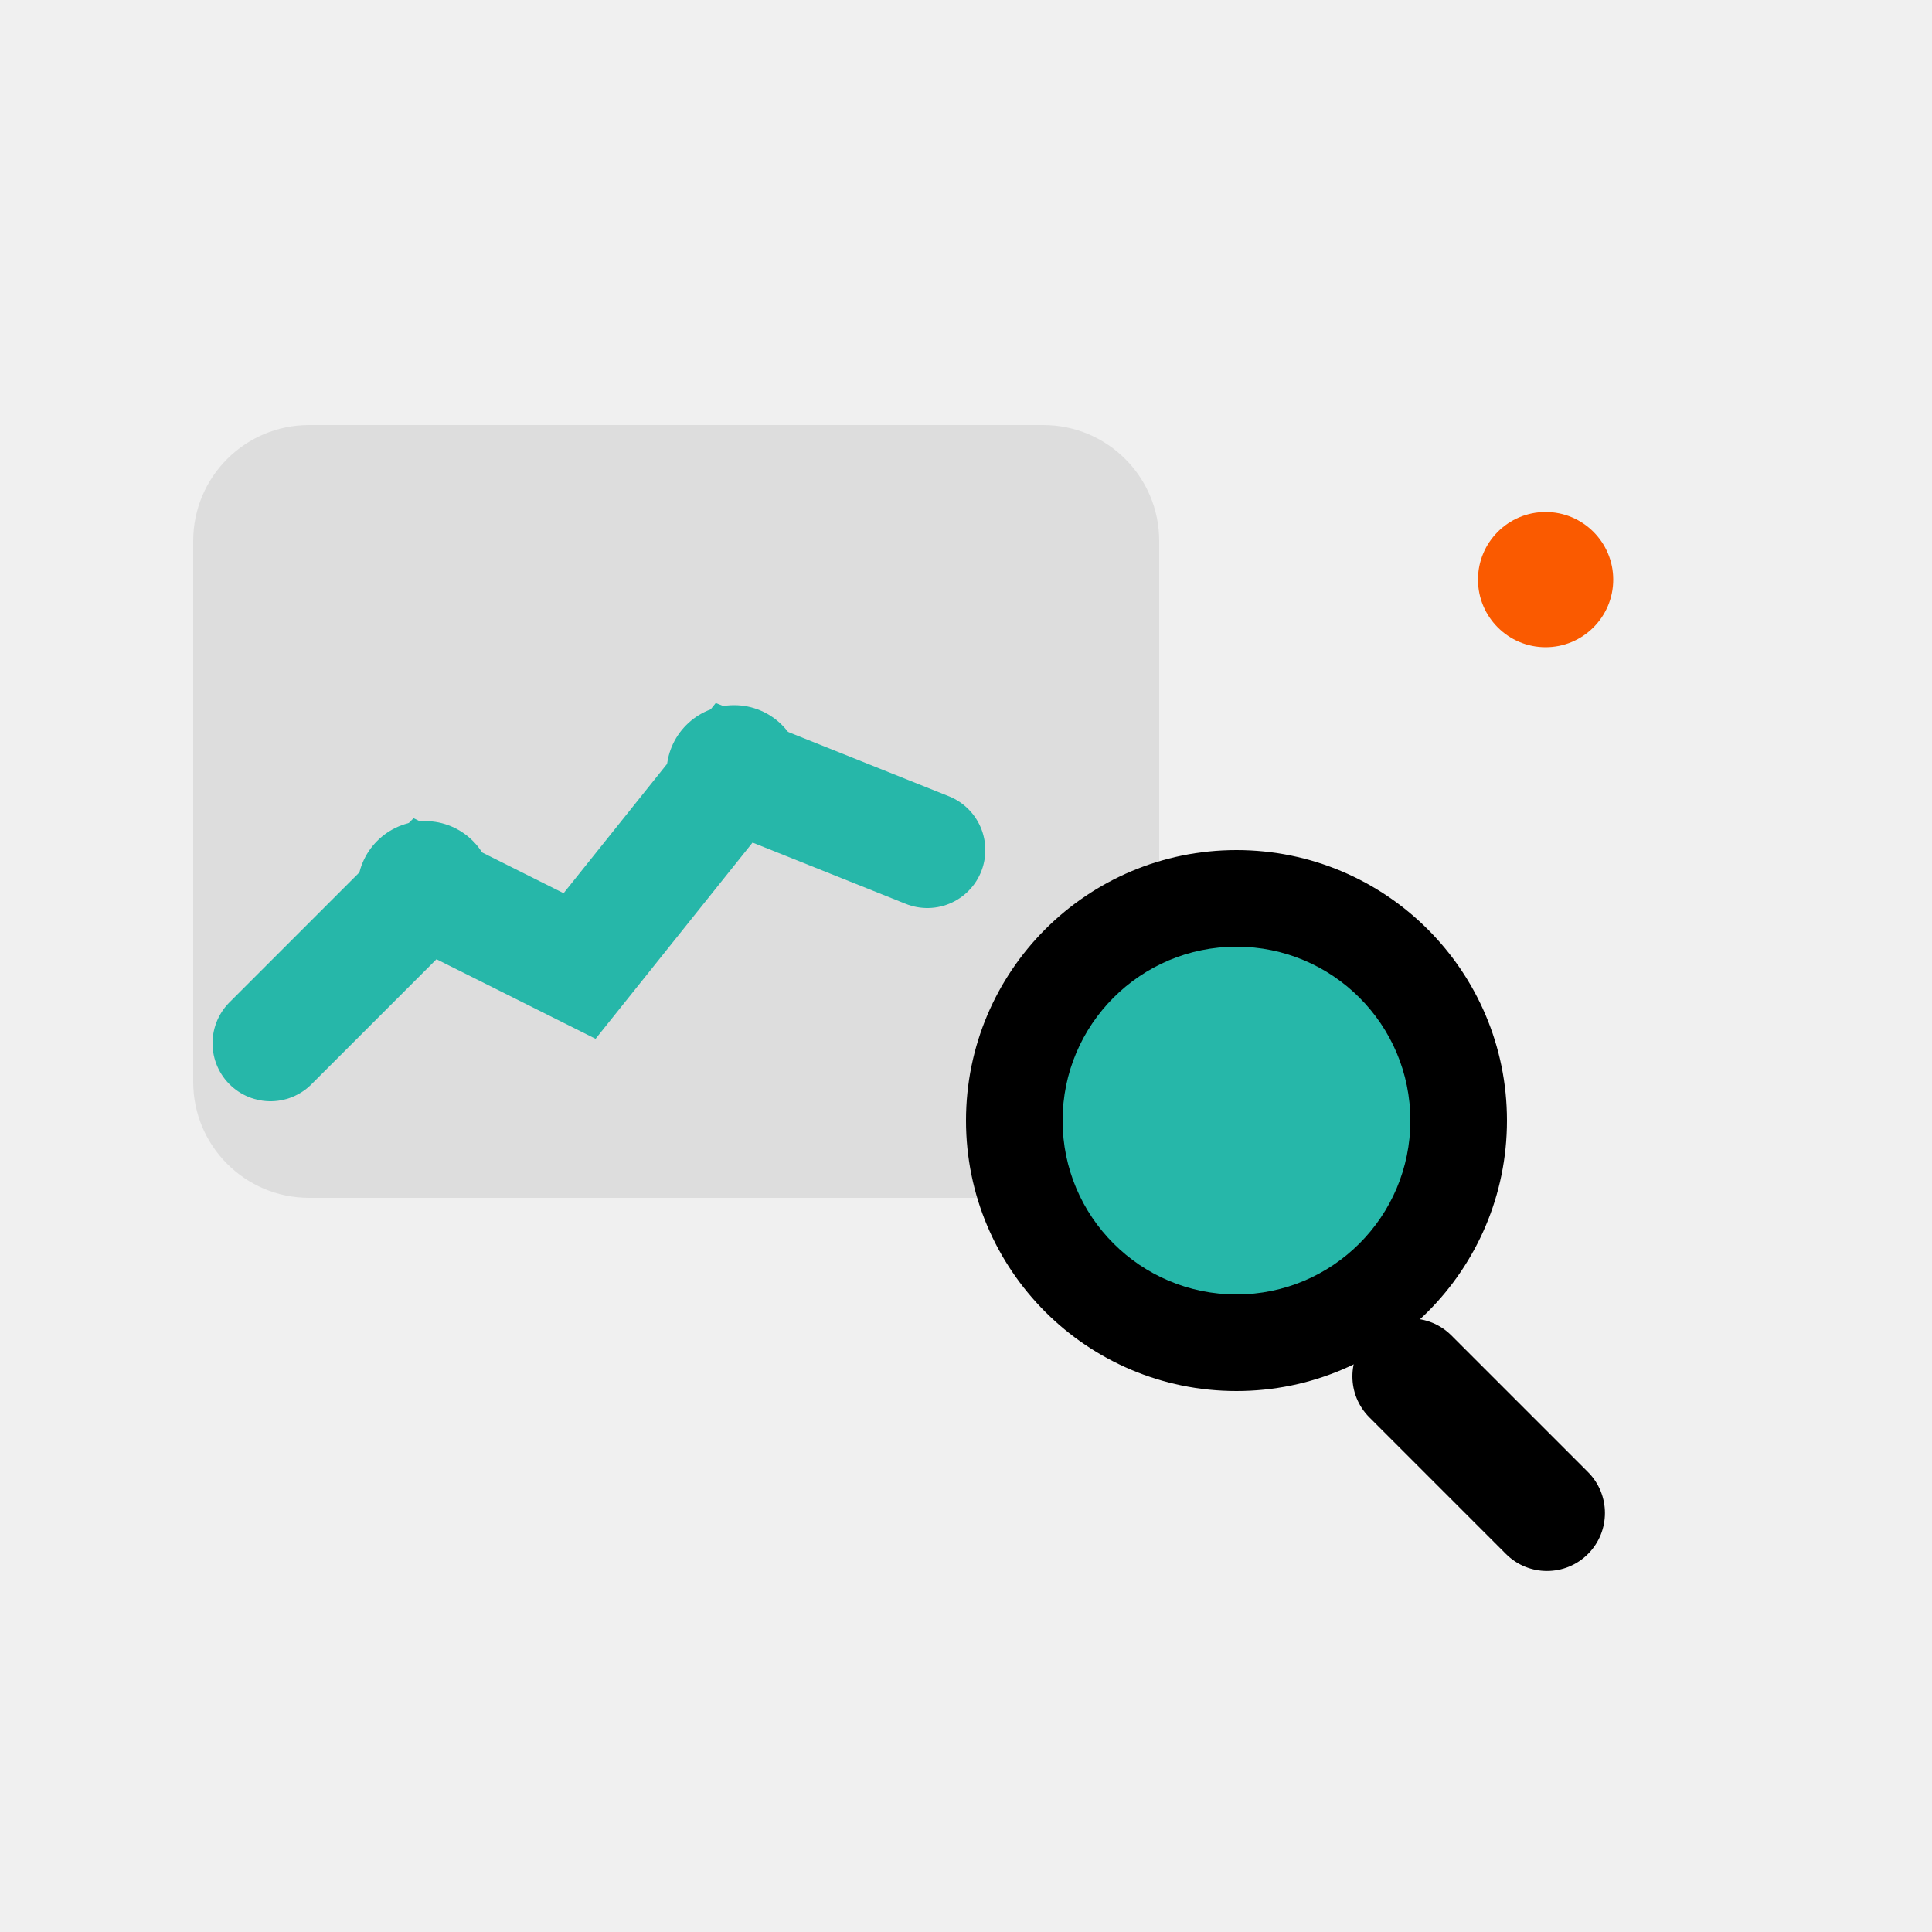
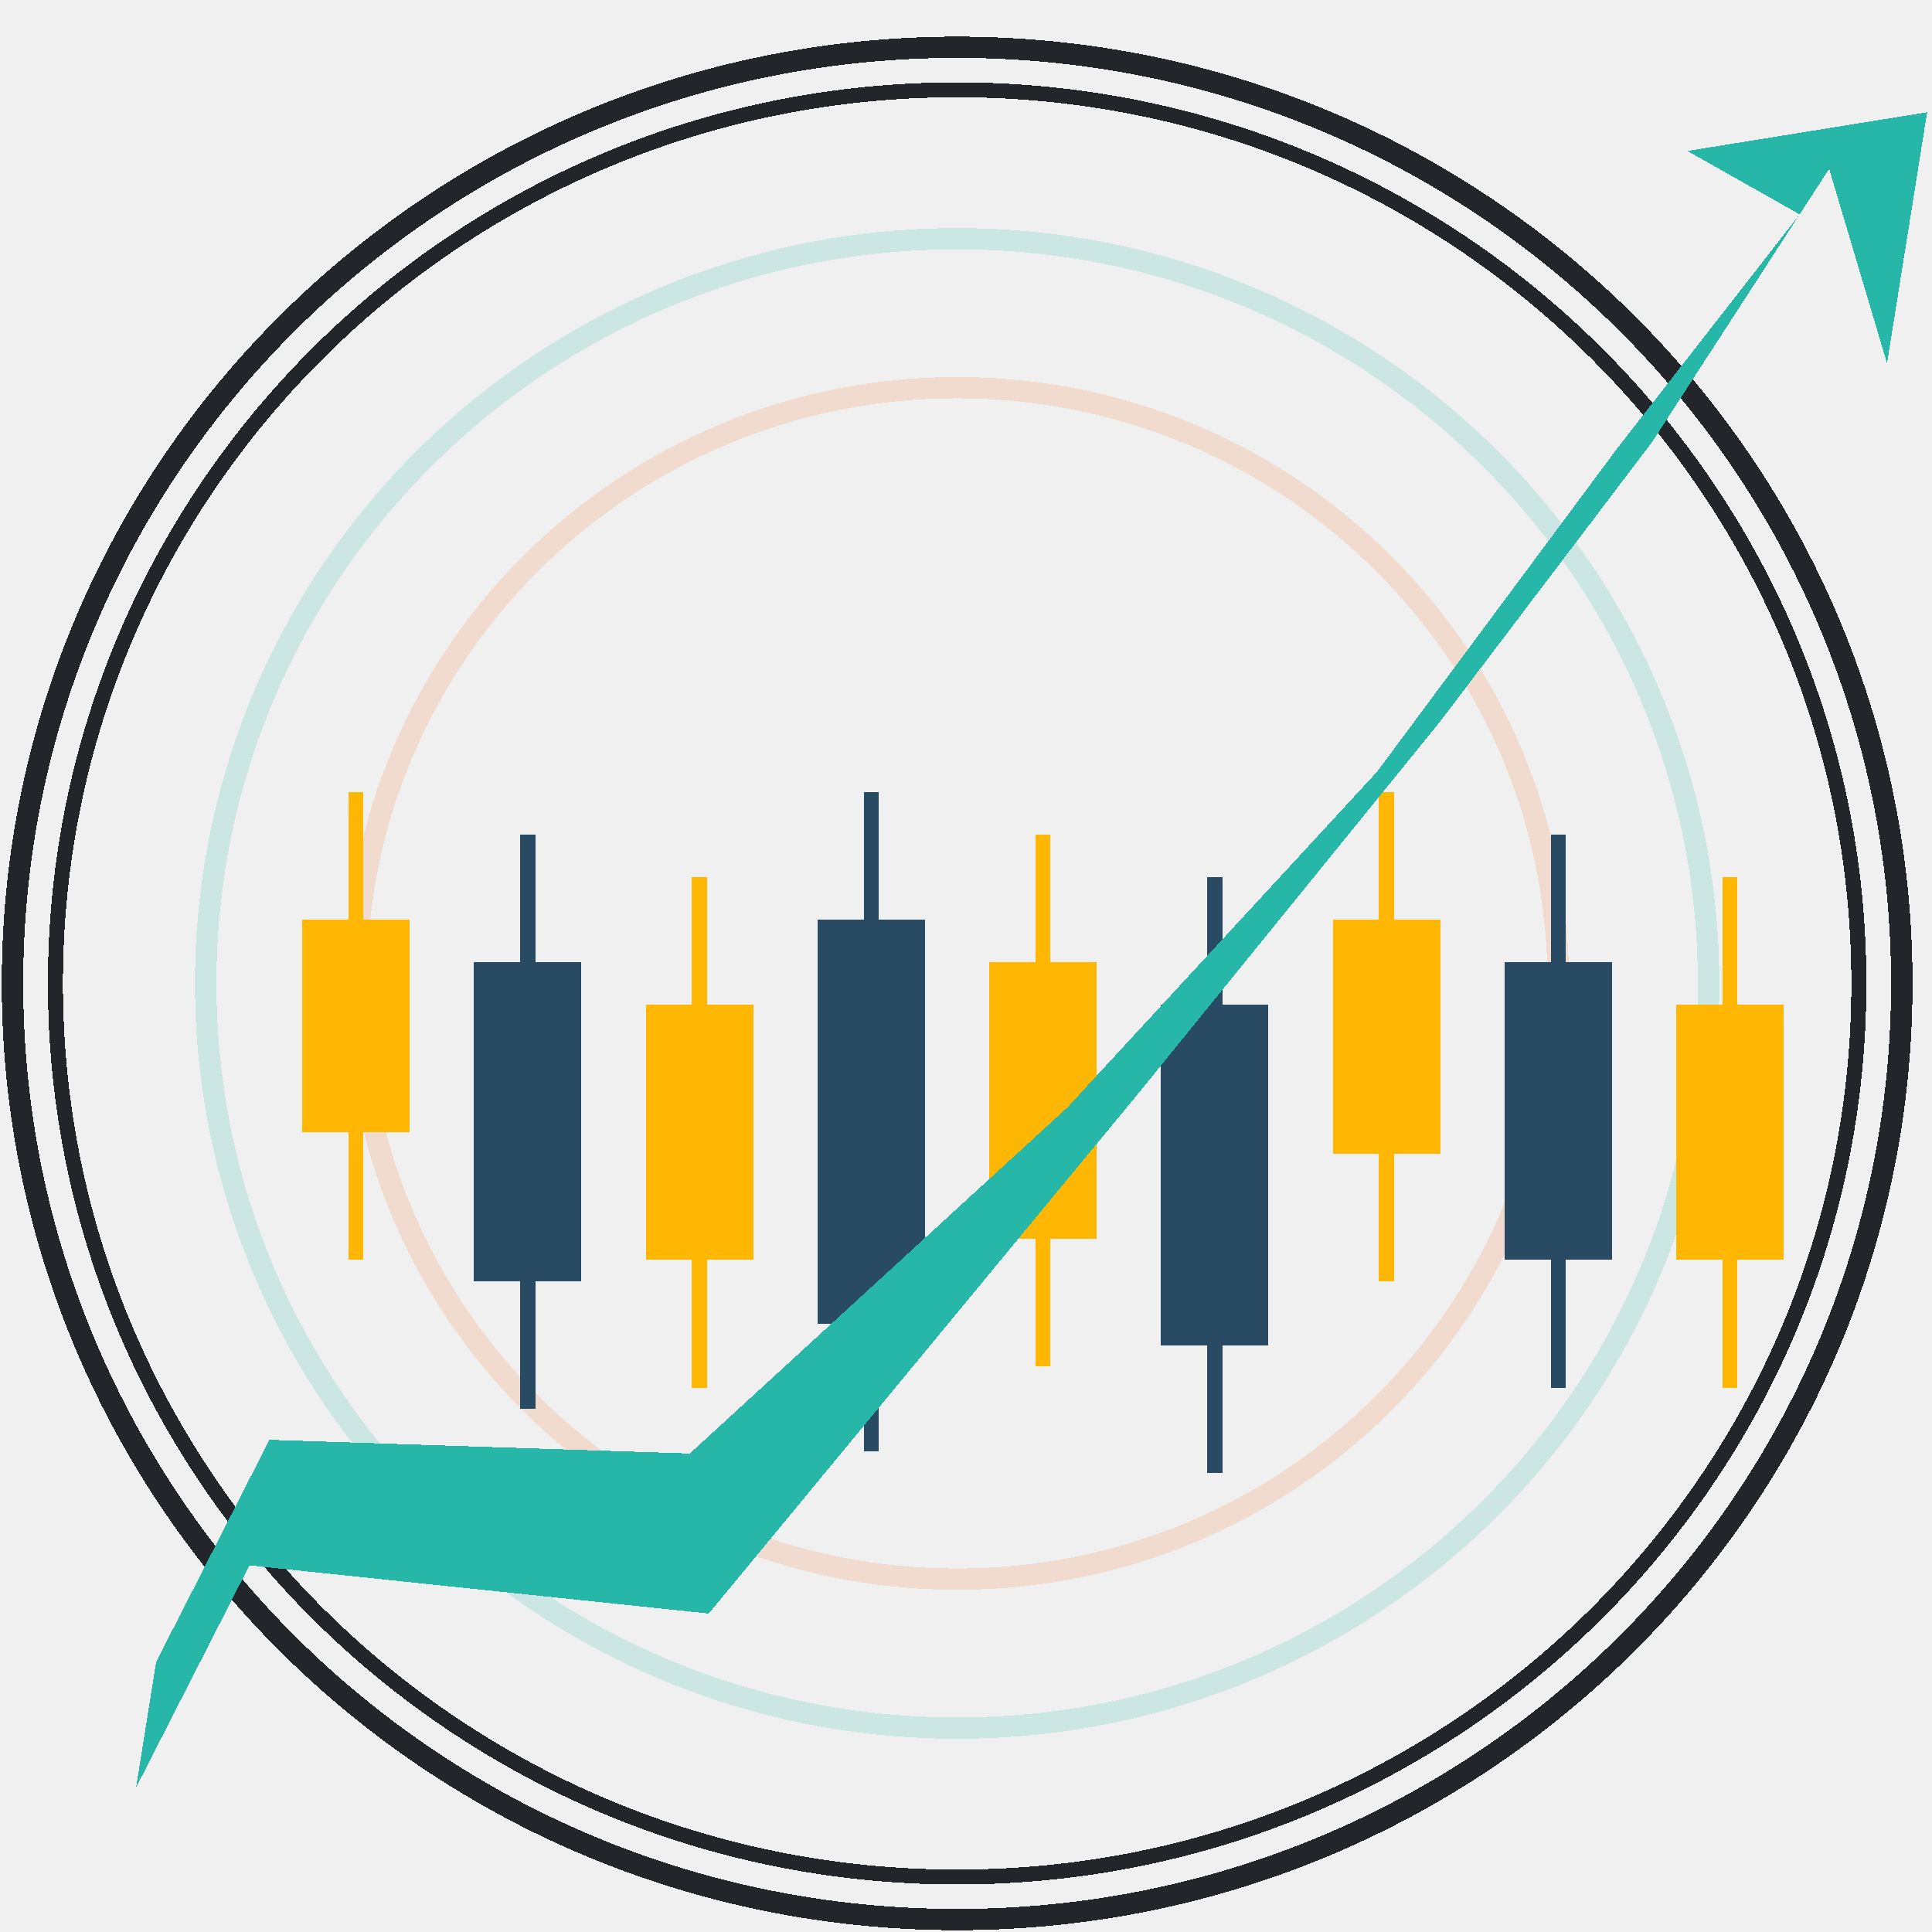
- <svg xmlns="http://www.w3.org/2000/svg" width="100" height="100" viewBox="0 0 100 100">
-   <defs>
-     <style>
-       .fill-ink { fill: #000000; }
-       .fill-teal { fill: #26b7a9; }
-       .fill-orange { fill: #fa5a00; }
-       .ink { stroke: #000000; fill: none; }
-       .teal { stroke: #26b7a9; fill: none; }
-       .mono { fill: #000000; }
-       .mono-soft { fill: #7a7a7a; }
-       .mono-light { fill: #ffffff; }
-     </style>
+ <svg xmlns="http://www.w3.org/2000/svg" width="200" height="200" viewBox="0 0 200 200" version="1.1" id="svg21">
+   <defs id="defs10">
+     <radialGradient id="gSteel" cx="50%" cy="50%" r="60%">
+       <stop offset="0%" stop-color="#e9ecf2" id="stop1" />
+       <stop offset="100%" stop-color="#95a2b3" id="stop2" />
+     </radialGradient>
+     <linearGradient id="gPrimary" x1="0" y1="0" x2="1" y2="1">
+       <stop offset="0%" stop-color="#ffd166" id="stop3" />
+       <stop offset="100%" stop-color="#ffb703" id="stop4" />
+     </linearGradient>
+     <linearGradient id="gPrimaryAlt" x1="0" y1="0" x2="1" y2="1">
+       <stop offset="0%" stop-color="#ffc55a" id="stop5" />
+       <stop offset="100%" stop-color="#f18a00" id="stop6" />
+     </linearGradient>
+     <linearGradient id="gSecondary" x1="0" y1="1" x2="1" y2="0">
+       <stop offset="0%" stop-color="#a9c0ff" id="stop7" />
+       <stop offset="100%" stop-color="#284b63" id="stop8" />
+     </linearGradient>
+     <linearGradient id="gSirenRed" x1="0" y1="0" x2="0" y2="1">
+       <stop offset="0%" stop-color="#ff6b6b" id="stop9" />
+       <stop offset="100%" stop-color="#c81d1d" id="stop10" />
+     </linearGradient>
  </defs>
-   <g>
-     <rect x="10" y="22" width="50" height="40" rx="6" class="fill-ink" opacity="0.08" />
-     <path d="M14 54 L22 46 L30 50 L38 40 L48 44" stroke="#26b7a9" stroke-width="6" stroke-linecap="round" fill="none" />
-     <circle cx="22" cy="46" r="3.5" class="fill-teal" />
-     <circle cx="38" cy="40" r="3.5" class="fill-teal" />
-     <circle cx="64" cy="58" r="14" class="fill-ink" />
-     <circle cx="64" cy="58" r="9" class="fill-teal" />
-     <rect x="73" y="67" width="16" height="6" rx="3" class="fill-ink" transform="rotate(45 73 67)" />
-     <circle cx="80" cy="30" r="3.5" class="fill-orange" />
+   <g stroke-linecap="butt" stroke-linejoin="miter" shape-rendering="crispEdges" vector-effect="non-scaling-stroke" id="g21" transform="matrix(1.111275,0,0,1.101251,-12.04455,-8.322169)">
+     <circle cx="100" cy="100" r="88" fill="none" stroke="#22262b" stroke-width="2" id="circle10" />
+     <circle cx="100" cy="100" r="84" fill="none" stroke="#22262b" stroke-width="1.4" id="circle11" />
+     <circle cx="100" cy="100" r="70" fill="none" stroke="#26b7a9" stroke-width="2" opacity="0.18" id="circle12" />
+     <circle cx="100" cy="100" r="56" fill="none" stroke="#fa5a00" stroke-width="2" opacity="0.14" id="circle13" />
+     <line x1="44" y1="82" x2="44" y2="126" stroke="#ffb703" stroke-width="1.4" id="line13" />
+     <rect x="39" y="94" width="10" height="20" fill="#ffb703" id="rect13" />
+     <line x1="60" y1="86" x2="60" y2="140" stroke="#284b63" stroke-width="1.4" id="line14" />
+     <rect x="55" y="98" width="10" height="30" fill="#284b63" id="rect14" />
+     <line x1="76" y1="90" x2="76" y2="138" stroke="#ffb703" stroke-width="1.4" id="line15" />
+     <rect x="71" y="102" width="10" height="24" fill="#ffb703" id="rect15" />
+     <line x1="92" y1="82" x2="92" y2="144" stroke="#284b63" stroke-width="1.4" id="line16" />
+     <rect x="87" y="94" width="10" height="38" fill="#284b63" id="rect16" />
+     <line x1="108" y1="86" x2="108" y2="136" stroke="#ffb703" stroke-width="1.4" id="line17" />
+     <rect x="103" y="98" width="10" height="26" fill="#ffb703" id="rect17" />
+     <line x1="124" y1="90" x2="124" y2="146" stroke="#284b63" stroke-width="1.4" id="line18" />
+     <rect x="119" y="102" width="10" height="32" fill="#284b63" id="rect18" />
+     <line x1="140" y1="82" x2="140" y2="128" stroke="#ffb703" stroke-width="1.4" id="line19" />
+     <rect x="135" y="94" width="10" height="22" fill="#ffb703" id="rect19" />
+     <line x1="156" y1="86" x2="156" y2="138" stroke="#284b63" stroke-width="1.4" id="line20" />
+     <rect x="151" y="98" width="10" height="28" fill="#284b63" id="rect20" />
+     <line x1="172" y1="90" x2="172" y2="138" stroke="#ffb703" stroke-width="1.4" id="line21" />
+     <rect x="167" y="102" width="10" height="24" fill="#ffb703" id="rect21" />
+     <path d="m 23.515,175.585 10.557,-20.882 42.791,4.53 39.812,-48.642 28.374,-35.281 19.686,-26.201 13.747,-21.401 2.749,-4.28 5.393,18.285 3.736,-23.604 -22.329,3.636 10.451,5.963 L 161.545,49.628 139.11,80.109 110.295,111.63 75.1,144.189 35.94,142.901 25.383,163.783 Z" fill="#26b7a9" id="path21" style="stroke-width:1.748" />
  </g>
</svg>
